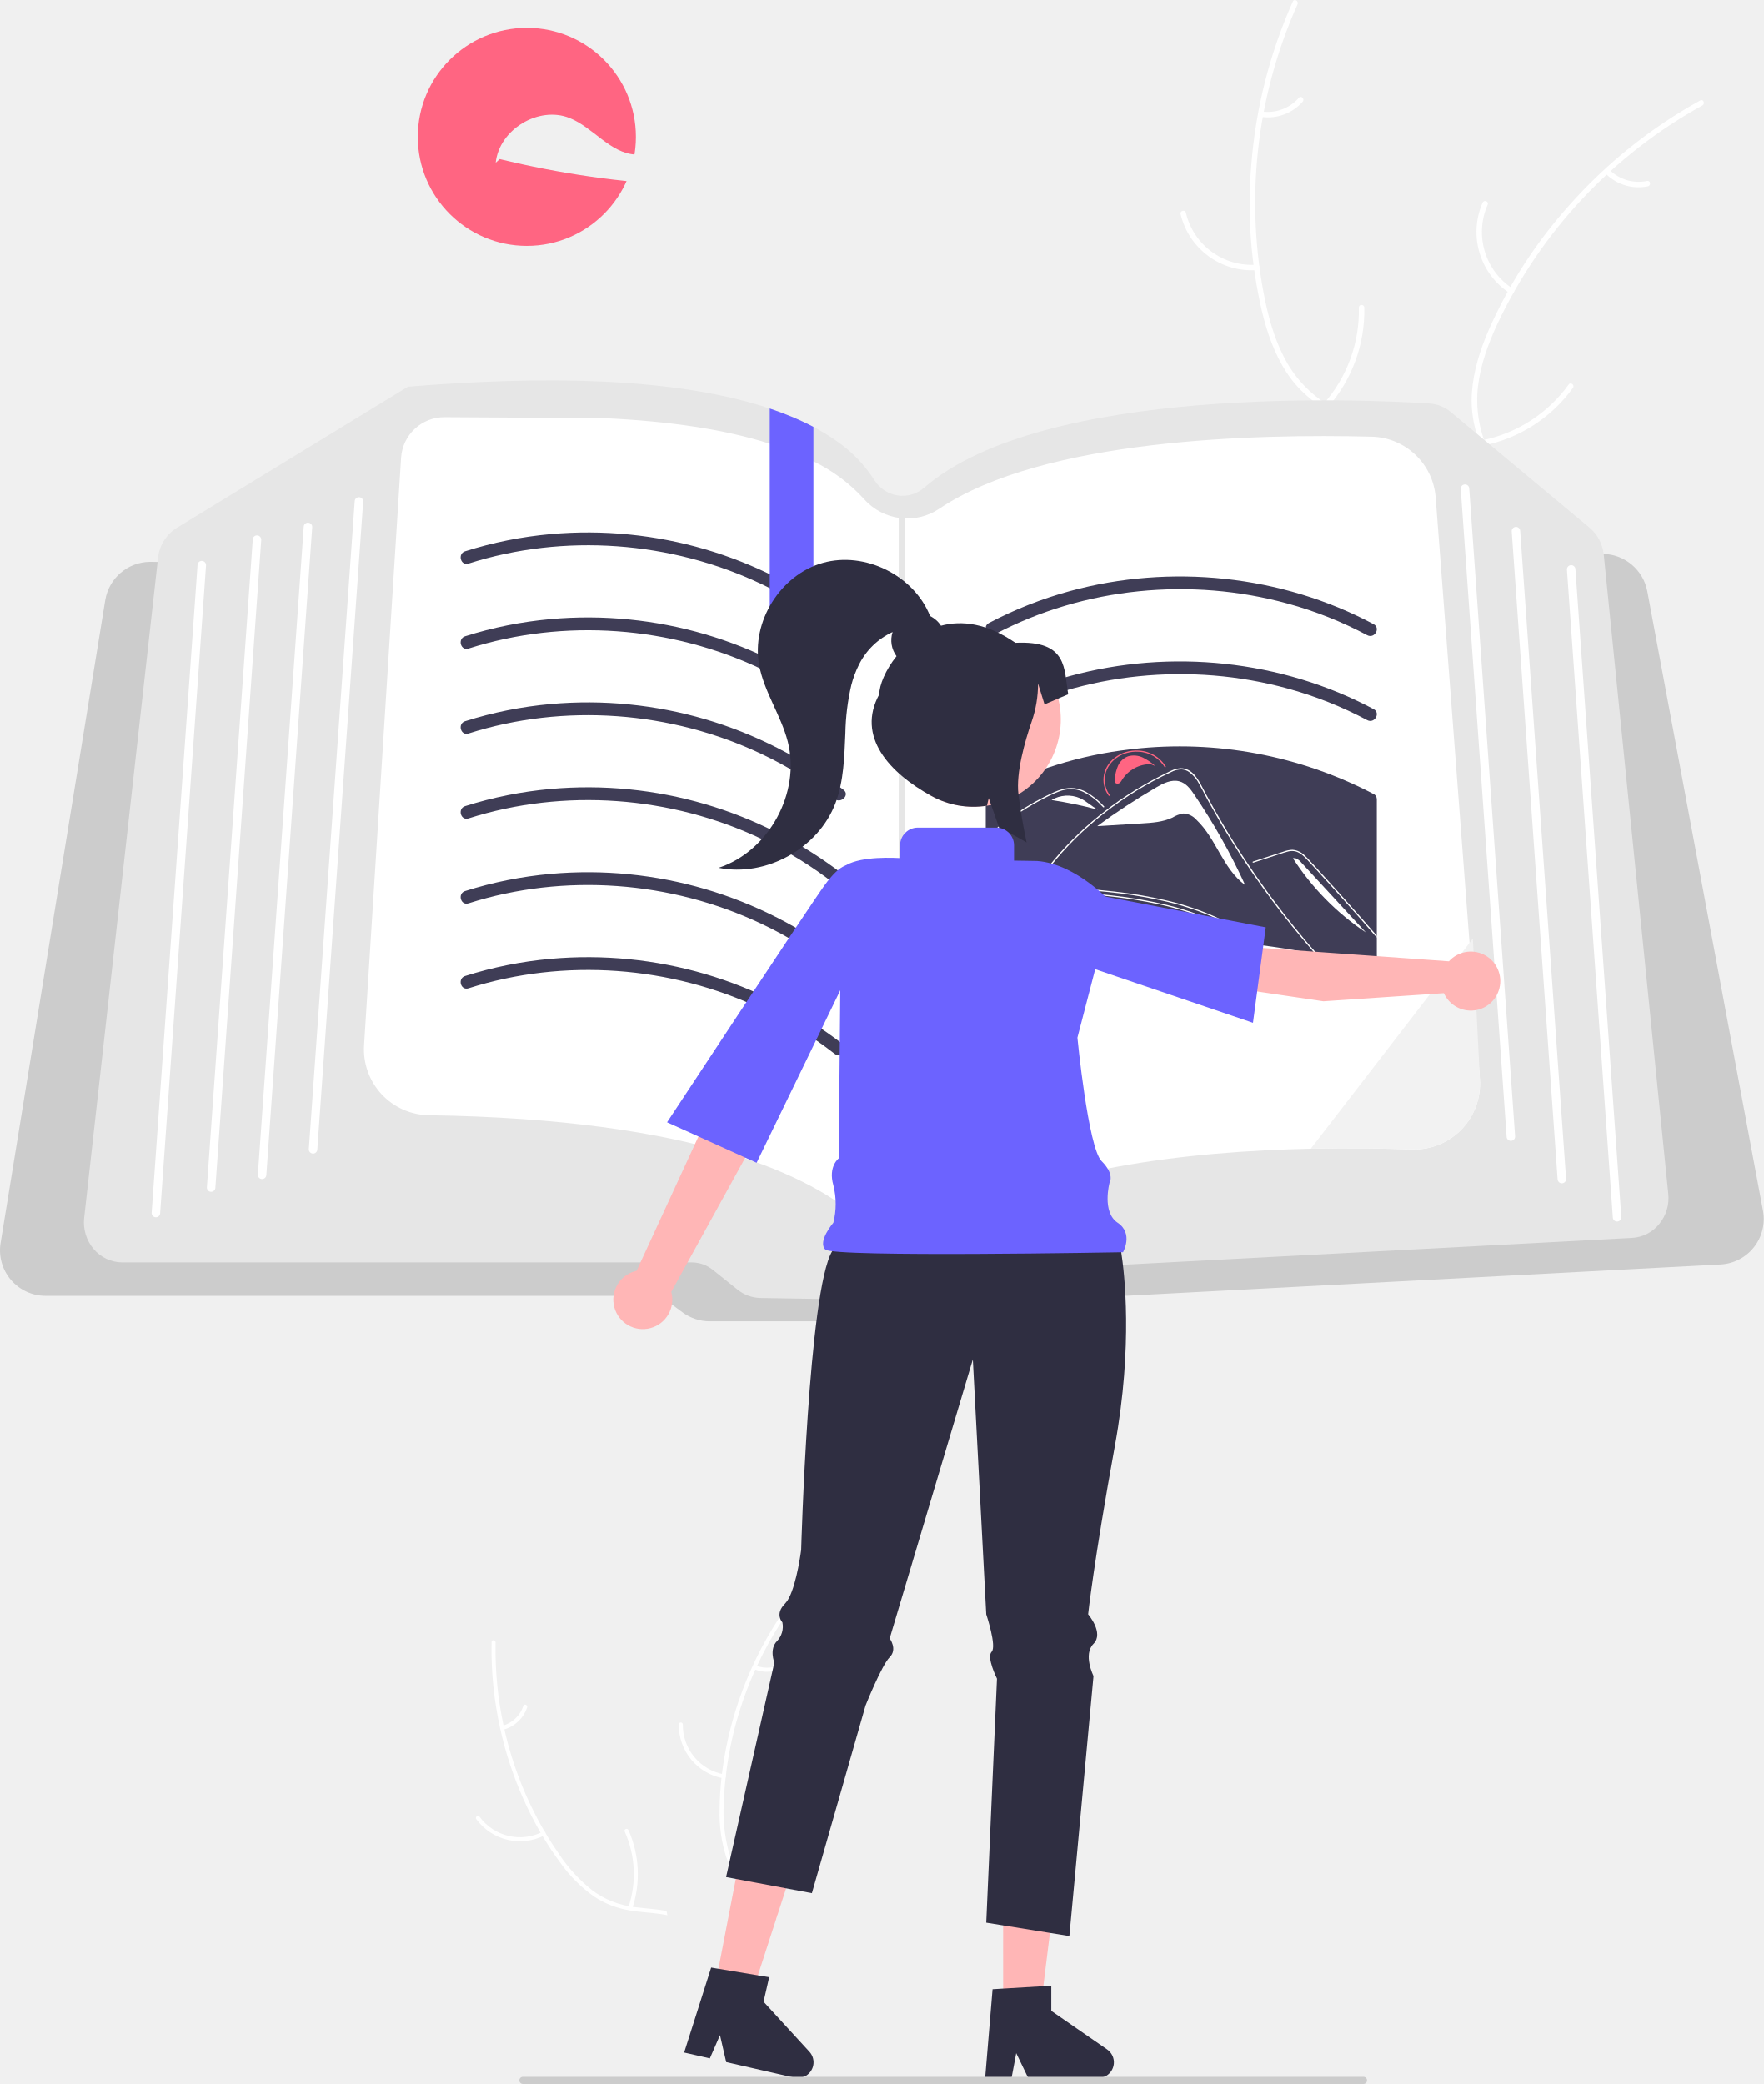
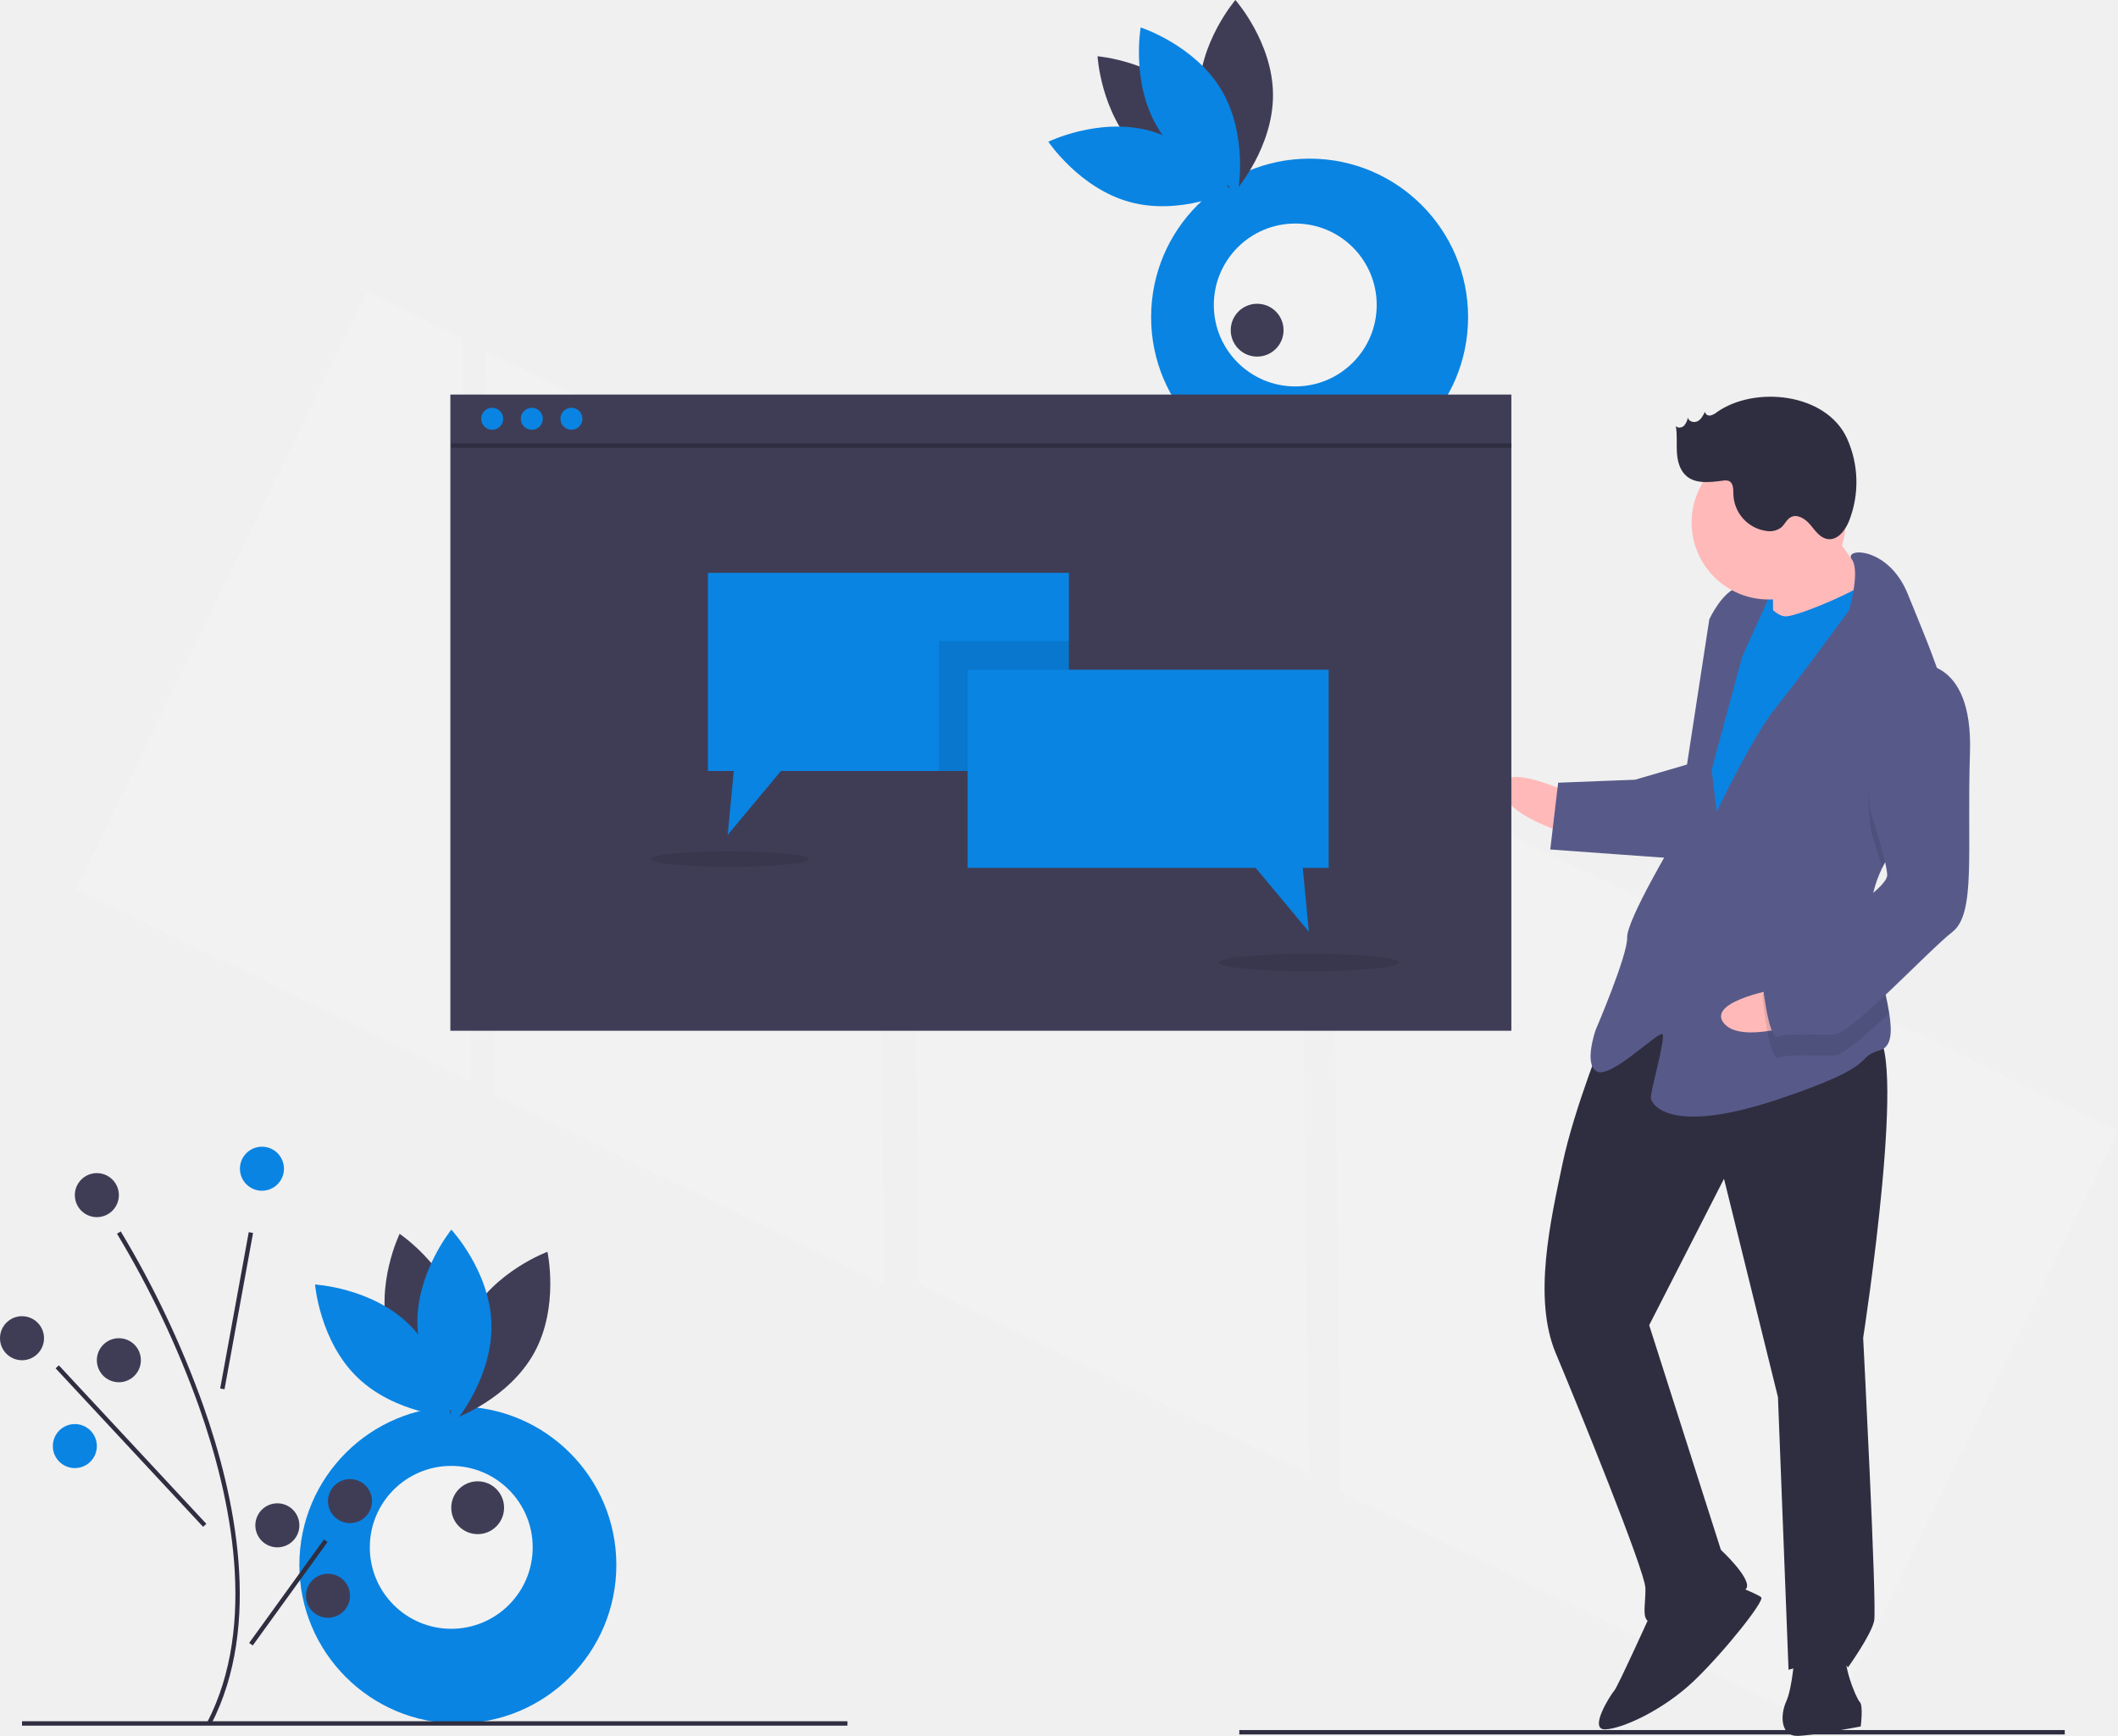
- <svg xmlns="http://www.w3.org/2000/svg" id="a449dcf6-ef41-4790-bf5d-aceb3ec508c9" data-name="Layer 1" width="588.141" height="694.97" viewBox="0 0 588.141 694.97">
-   <path d="M562.42,761.875l-1.87,8.18.45.49c-.1.25-.2.5-.32.75a57.644,57.644,0,0,1-3.4,6.52c-1.68,2.79-3.56,5.48-5.51,8.12-1.07,1.46-2.17,2.91-3.27,4.35a1.207,1.207,0,0,1-.1.14.879.879,0,0,1,.05-.15l-.36-.08-2.07-8.98-.63,1.42v.01l-1.02,2.35c.08.43.16.85.26,1.27-.01-.01-.01-.03-.02-.04-.01-.01-.01-.01-.01-.02-.13-.28-.27-.55-.4-.83l-1.56,3.58-3.16-.72c-1.66-.86-3.32-1.73-4.97-2.63-22.54-12.23-43.41-27.84-57.46-49.09a96.904,96.904,0,0,1-12.51-27.53c-5.33-19.42-4.41-40.32,5.29-57.67a.01.01,0,0,1,.01-.01q.36-.66.75-1.32c.19.5.37,1,.57,1.5v.01a136.268,136.268,0,0,0,9.41,19.65c.28.49.56.98.86,1.46a140.976,140.976,0,0,0,34.32,38.94,1.059,1.059,0,0,0,.12.1,1.437,1.437,0,0,0,.15.11q4.59,3.6,9.49,6.77v.01c2.55,1.66,5.17,3.23,7.83,4.72,5.67,3.16,11.84,6.2,17.14,9.99,5.15,3.67,9.49,8.04,11.8,13.89.18.47.35.94.5,1.41l-4.12,12.71Z" transform="translate(-305.9296 -102.515)" fill="#f0f0f0" />
-   <path d="M545.39,782.635v.01l-1.02,2.35c-1.54-8.56.29-17.61-.98-26.28-.14-.97-.32-1.94-.55-2.9-1.3-5.48-4.27-10.61-9.55-13.06a21.848,21.848,0,0,0-4.82-1.55c-3.28-.7-6.7-.85-10.01-1.24-.83-.1-1.65-.21-2.45-.36a30.089,30.089,0,0,1-11.98-4.63,47.72,47.72,0,0,1-11.4-11.46,102.333,102.333,0,0,1-5.75-8.66c-.24-.38-.46-.77-.69-1.16a121.345,121.345,0,0,1-10.13-22.6,118.532,118.532,0,0,1-3.36-12.24,121.368,121.368,0,0,1-2.87-27.54.01.01,0,0,1,.01-.01c-.01-.42,0-.84.01-1.26.02-.86,1.35-.67,1.33.19-.01.42-.02.83-.02,1.25v.01a120.888,120.888,0,0,0,2.67,26.4c.1.44.2.88.29,1.32a119.712,119.712,0,0,0,13.47,34.19c.07.12.14.24.22.36,1.45,2.47,3.01,4.87,4.65,7.22a51.898,51.898,0,0,0,10.98,11.92,28.666,28.666,0,0,0,12.16,5.27c.44.08.88.16,1.33.23.35.06.71.11,1.07.15,3.37.42,6.83.58,10.18,1.22a26.991,26.991,0,0,1,4.47,1.25,18.152,18.152,0,0,1,10.32,10.68,31.583,31.583,0,0,1,1.82,7.25c.11.81.19,1.62.26,2.44v.01c.1,1.32.15,2.65.17,3.98.02,1.66-.01,3.32-.05,4.97A85.303,85.303,0,0,0,545.39,782.635Z" transform="translate(-305.9296 -102.515)" fill="#fff" />
-   <path d="M487.449,714.575A18.018,18.018,0,0,1,464.755,709.159c-.509-.699.554-1.523,1.064-.822a16.684,16.684,0,0,0,21.121,4.995c.769-.395,1.275.85.51,1.244Z" transform="translate(-305.9296 -102.515)" fill="#fff" />
-   <path d="M515.47,738.575a34.728,34.728,0,0,0-1.23-25.279c-.355-.79.889-1.299,1.244-.51a36.123,36.123,0,0,1,1.226,26.308c-.279.821-1.517.297-1.24-.519Z" transform="translate(-305.9296 -102.515)" fill="#fff" />
-   <path d="M473.442,678.019a10.199,10.199,0,0,0,7.022-6.659c.268-.824,1.506-.3,1.24.519a11.429,11.429,0,0,1-7.752,7.384.695.695,0,0,1-.877-.367.675.675,0,0,1,.367-.877Z" transform="translate(-305.9296 -102.515)" fill="#fff" />
-   <path d="M548.34,790.505c.02-.03.04-.05.06-.08-.04.12-.08.24-.11.37Z" transform="translate(-305.9296 -102.515)" fill="#f0f0f0" />
-   <path d="M578.07,728.945l-1.4,4.9-8.6-1.61-2.85,8.79-.49,1.51-1.95,6.01-4.12,12.71,3.76.62-1.87,8.18.45.49.14.15.93,1.02,5.66,6.18-15.48,13.25-2.48-.57-1.27-.29a1.207,1.207,0,0,1-.1.14.879.879,0,0,1,.05-.15l-.36-.08-2.07-8.98-.63,1.42v.01l-1.02,2.35c.08.43.16.85.26,1.27-.01-.01-.01-.03-.02-.04-.01-.01-.01-.01-.01-.02-.13-.28-.27-.55-.4-.83-1.98-4.13-3.87-8.32-5.62-12.56a184.486,184.486,0,0,1-10.11-31.61c-.1-.47-.21-.94-.29-1.42v-.01a131.234,131.234,0,0,1-2.67-21.24v-.01a114.851,114.851,0,0,1,.12-11.73,96.392,96.392,0,0,1,6.57-29.43c.02-.05.04-.09.06-.14,7.13-17.94,19.68-33.5,36.74-41.79.71-.36,1.44-.7,2.17-1.02h.02l.01-.01c.46-.2.91-.39,1.37-.59-.15.52-.31,1.04-.45,1.57a133.75,133.75,0,0,0-4.32,21.35v.01c-.08.55-.15,1.12-.21,1.68v.01a141.584,141.584,0,0,0,4.02,51.96c.01.05.03.09.04.14A135.988,135.988,0,0,0,578.07,728.945Z" transform="translate(-305.9296 -102.515)" fill="#f0f0f0" />
-   <path d="M562.07,771.715c-.79,1.06-1.6,2.09-2.42,3.12-.79.99-1.58,1.98-2.37,2.98a57.418,57.418,0,0,0-5.51,8.12,28.472,28.472,0,0,0-2,4.64l-1.27-.29a1.207,1.207,0,0,1-.1.14.879.879,0,0,1,.05-.15c2.33-7.28,7.63-12.92,12.23-18.98.16-.2.31-.4.46-.6Z" transform="translate(-305.9296 -102.515)" fill="#fff" />
-   <path d="M572.9,634.375c-.26.33-.53.67-.78,1.01q-2.925,3.795-5.53,7.83a117.992,117.992,0,0,0-8.22,14.85c-.19.4-.38.81-.56,1.22a119.263,119.263,0,0,0-9.84,35.44c-.02.12-.03.23-.04.35q-.495,4.29-.64,8.61a51.782,51.782,0,0,0,1.59,16.12c.2.69.42,1.37.66,2.03a27.345,27.345,0,0,0,2.25,4.65,27.923,27.923,0,0,0,2.14,3.09c.47.6.96,1.19,1.48,1.76.3.33.61.66.92.99.26.25.51.51.77.76,2.7,2.62,5.68,5.05,8.12,7.94l-.49,1.51c-2.35-2.98-5.38-5.45-8.11-8.05a37.897,37.897,0,0,1-4.66-5.28c-.18-.26-.37-.52-.54-.79a26.749,26.749,0,0,1-2.39-4.29c-.34-.75-.65-1.52-.93-2.32a47.893,47.893,0,0,1-2.2-16,103.415,103.415,0,0,1,.62-10.39c.04-.45.09-.89.15-1.34a121.638,121.638,0,0,1,5.52-24.14,122.66,122.66,0,0,1,13.76-28.18q2.475-3.765,5.25-7.35c.24-.33.49-.65.75-.98C572.48,632.745,573.43,633.695,572.9,634.375Z" transform="translate(-305.9296 -102.515)" fill="#fff" />
-   <path d="M547.146,695.541A18.018,18.018,0,0,1,532.287,677.554a.673.673,0,0,1,1.344-.016,16.684,16.684,0,0,0,13.857,16.704c.852.147.506,1.447-.341,1.3Z" transform="translate(-305.9296 -102.515)" fill="#fff" />
-   <path d="M555.07,731.574a34.728,34.728,0,0,0,14.238-20.924c.192-.844,1.492-.502,1.3.341a36.123,36.123,0,0,1-14.86,21.743c-.716.487-1.39-.676-.678-1.161Z" transform="translate(-305.9296 -102.515)" fill="#fff" />
-   <path d="M557.972,657.92a10.199,10.199,0,0,0,9.616-1.089c.71-.496,1.383.668.678,1.161a11.429,11.429,0,0,1-10.636,1.228.695.695,0,0,1-.479-.821.675.675,0,0,1,.821-.479Z" transform="translate(-305.9296 -102.515)" fill="#fff" />
-   <path d="M700.53,214.443c-7.571-40.52,4.349-86.619,37.479-111.145a189.922,189.922,0,0,0,39.593,124.238c10.634,13.63,23.881,27.683,23.47,44.966-.256,10.754-6.072,20.772-13.736,28.32-7.665,7.548-17.106,12.989-26.435,18.346l-1.452,2.259C732.103,290.582,708.101,254.963,700.53,214.443Z" transform="translate(-305.9296 -102.515)" fill="#f0f0f0" />
-   <path d="M738.612,103.917a162.333,162.333,0,0,0-10.717,99.3c1.533,7.147,3.71,14.264,7.402,20.614a40.094,40.094,0,0,0,15.147,14.692c5.782,3.341,12.082,6.088,16.951,10.776,5.132,4.941,7.417,11.685,7.227,18.732-.233,8.621-3.55,16.645-7.067,24.378-3.904,8.586-8.096,17.443-7.842,27.097.031,1.17-1.786,1.149-1.817-.019-.441-16.796,11.702-30.284,14.408-46.4,1.263-7.52.266-15.466-5.021-21.295-4.623-5.097-11.118-7.936-17.001-11.268-6.177-3.499-11.436-7.821-15.345-13.813-3.999-6.13-6.459-13.177-8.168-20.253a157.491,157.491,0,0,1-3.57-49.094A165.211,165.211,0,0,1,737.053,102.983c.476-1.065,2.032-.124,1.559.933Z" transform="translate(-305.9296 -102.515)" fill="#fff" />
-   <path d="M725.024,192.593a24.355,24.355,0,0,1-25.409-18.681c-.266-1.138,1.491-1.604,1.757-.465a22.552,22.552,0,0,0,23.671,17.329c1.166-.088,1.14,1.73-.019,1.817Z" transform="translate(-305.9296 -102.515)" fill="#fff" />
-   <path d="M747.29,237.215a46.942,46.942,0,0,0,11.766-32.123c-.027-1.17,1.79-1.149,1.817.019a48.827,48.827,0,0,1-12.312,33.402c-.778.875-2.045-.428-1.271-1.298Z" transform="translate(-305.9296 -102.515)" fill="#fff" />
-   <path d="M726.812,139.707a13.786,13.786,0,0,0,12.247-4.598c.767-.885,2.033.419,1.271,1.298a15.448,15.448,0,0,1-13.537,5.117.939.939,0,0,1-.899-.918.913.913,0,0,1,.918-.899Z" transform="translate(-305.9296 -102.515)" fill="#fff" />
-   <path d="M873.491,136.813c-.463.566-.926,1.132-1.386,1.713a181.556,181.556,0,0,0-16.617,24.316c-.387.654-.77,1.323-1.137,1.988A191.4,191.4,0,0,0,832.019,231.665a185.874,185.874,0,0,0-1.704,28.19c.205,13.018,1.462,27.117-2.528,39.09a31.886,31.886,0,0,1-1.436,3.676L762.317,323.023c-.169-.027-.334-.039-.503-.065l-2.519.931c-.042-.486-.074-.99-.116-1.476-.025-.282-.036-.568-.062-.849-.012-.189-.024-.379-.046-.549-.004-.063-.008-.126-.008-.175-.022-.17-.024-.33-.042-.486-.19-2.82-.367-5.644-.513-8.478-.005-.015-.005-.015.005-.034-1.099-21.584-.406-43.45,3.584-64.515.12-.634.235-1.282.385-1.925a177.365,177.365,0,0,1,7.844-27.861,156.799,156.799,0,0,1,6.323-14.551,130.389,130.389,0,0,1,23.669-33.193c19.103-19.443,44.212-32.561,71.117-32.974C872.124,136.815,872.798,136.809,873.491,136.813Z" transform="translate(-305.9296 -102.515)" fill="#f0f0f0" />
-   <path d="M873.606,137.672a162.333,162.333,0,0,0-68.342,72.833c-3.079,6.63-5.626,13.623-6.501,20.916a40.094,40.094,0,0,0,3.248,20.85c2.605,6.148,5.981,12.136,7.046,18.81,1.123,7.035-1.113,13.796-5.507,19.307-5.377,6.743-12.856,11.152-20.319,15.21-8.287,4.505-16.966,9.053-22.576,16.914-.68.952-2.118-.158-1.439-1.109,9.76-13.676,27.577-17.135,39.44-28.374,5.536-5.244,9.524-12.188,8.813-20.026-.622-6.853-4.099-13.031-6.79-19.233-2.826-6.513-4.423-13.13-3.936-20.268.498-7.302,2.776-14.409,5.673-21.089a157.491,157.491,0,0,1,26.707-41.348,165.211,165.211,0,0,1,43.801-35.078c1.021-.563,1.697,1.124.683,1.684Z" transform="translate(-305.9296 -102.515)" fill="#fff" />
-   <path d="M809.368,200.294a24.355,24.355,0,0,1-9.041-30.214c.473-1.069,2.156-.383,1.682.687a22.552,22.552,0,0,0,8.467,28.088c.984.632-.131,2.067-1.109,1.439Z" transform="translate(-305.9296 -102.515)" fill="#fff" />
-   <path d="M800.28,249.328a46.942,46.942,0,0,0,28.735-18.565c.683-.95,2.121.16,1.439,1.109a48.827,48.827,0,0,1-29.941,19.257c-1.149.23-1.376-1.573-.233-1.802Z" transform="translate(-305.9296 -102.515)" fill="#fff" />
-   <path d="M842.636,159.144a13.786,13.786,0,0,0,12.547,3.702c1.145-.245,1.371,1.559.233,1.802a15.449,15.449,0,0,1-13.889-4.065.939.939,0,0,1-.165-1.274.913.913,0,0,1,1.274-.165Z" transform="translate(-305.9296 -102.515)" fill="#fff" />
-   <path d="M462.006,166.037c-3.538-2.498-7.409-5.102-11.739-4.998-10.479.252-16.129,15.614-26.598,15.074-6.676-.345-11.108-7.126-17.324-9.586-8.093-3.201-18.391,3.06-19.274,11.718l1.039-.951a250.932,250.932,0,0,0,96.135,4.441Q473.125,173.886,462.006,166.037Z" transform="translate(-305.9296 -102.515)" fill="#f0f0f0" />
-   <circle cx="175.683" cy="45.637" r="36.363" fill="#ff6582" />
-   <path d="M566.729,141.206c-4.509-3.183-9.443-6.502-14.961-6.369-13.355.321-20.555,19.899-33.896,19.21-8.508-.439-14.156-9.082-22.078-12.216-10.314-4.08-23.438,3.899-24.563,14.933L472.555,155.552a319.791,319.791,0,0,0,122.515,5.66Q580.9,151.209,566.729,141.206Z" transform="translate(-305.9296 -102.515)" fill="#f0f0f0" />
-   <path d="M893.812,506.234l-38.589-206.619a15.305,15.305,0,0,0-14.534-12.385q-.468-.01-.936,0l-26.288.943-2.829.104-13.12.472-2.829.097-8.439.305L616.083,295.26c-.257.014-.52.014-.777.007l-38.131-.797-14.111-.291-.451-.007-10.415-.222-90.755-1.886-24.062-.506-11.864-.243-2.843-.062-13.529-.277-2.836-.062-13.841-.284-2.836-.062-15.207-.319-2.385-.049-13.563-.284-2.143-.042h-.312a15.263,15.263,0,0,0-14.992,12.745l-34.9,214.406a15.182,15.182,0,0,0,14.985,17.627H521.541a13.889,13.889,0,0,1,8.196,2.704l3.8,2.815a15.32,15.32,0,0,0,9.035,2.982H660.69a15.091,15.091,0,0,0,10.741-4.452,13.778,13.778,0,0,1,9.014-4.015l199.234-10.498a15.183,15.183,0,0,0,14.132-17.953Z" transform="translate(-305.9296 -102.515)" fill="#ccc" />
-   <path d="M862.234,500.617l-21.51-213.11c-.007-.09-.021-.187-.035-.277a13.533,13.533,0,0,0-4.701-8.744l-46.272-38.547a12.276,12.276,0,0,0-7.135-2.85c-21.17-1.359-128.796-6.393-168.522,28.091a10.936,10.936,0,0,1-8.89,2.552,11.136,11.136,0,0,1-7.711-5.173,45.57,45.57,0,0,0-13.002-13.258,69.163,69.163,0,0,0-7.281-4.417c-2.226-1.172-4.646-2.309-7.281-3.405-2.268-.943-4.688-1.851-7.281-2.718-13.445-4.493-31.419-7.85-55.439-8.973-9.964-.472-20.796-.534-32.189-.194-10.401.305-21.454.936-32.847,1.879l-.166.007-77.088,47.063a13.431,13.431,0,0,0-6.248,9.958l-.16,1.415-24.478,218.712a13.718,13.718,0,0,0,3.155,10.408,12.585,12.585,0,0,0,9.562,4.466H536.658a11.178,11.178,0,0,1,6.941,2.462l8.293,6.643a12.539,12.539,0,0,0,7.607,2.76l83.516,1.366h.201a12.454,12.454,0,0,0,6.026-1.567l16.108-8.945a11.121,11.121,0,0,1,4.785-1.387l180.012-9.507a12.512,12.512,0,0,0,9.077-4.646A13.568,13.568,0,0,0,862.234,500.617Z" transform="translate(-305.9296 -102.515)" fill="#e6e6e6" />
-   <path d="M799.4,462.185l-2.52-33.17-10.63-139.86-1.58-20.69a21.924,21.924,0,0,0-21.36-20.31c-38.95-1-109.48.76-144.09,23.95a19.188,19.188,0,0,1-25.11-3.1,55.807,55.807,0,0,0-16.94-12.65,95.548,95.548,0,0,0-14.56-5.86q-21.975-7.02-55.46-8.53l-52.98-.31h-.09a14.442,14.442,0,0,0-14.4,13.53l-2.3,36.37-10.05,159.5a21.975,21.975,0,0,0,21.63,23.36c88.93,1.32,127.78,20.09,144.72,35.59a21.967,21.967,0,0,0,26.9,2.18c30.75-20.14,81.87-25.74,122.56-26.61,12.46-.26,23.94-.09,33.56.25a21.974,21.974,0,0,0,22.7-23.64Z" transform="translate(-305.9296 -102.515)" fill="#fff" />
-   <path d="M357.914,508.448c-.033,0-.068-.001-.101-.004a1.416,1.416,0,0,1-1.313-1.512l15.301-216.053a1.399,1.399,0,0,1,1.512-1.313,1.416,1.416,0,0,1,1.313,1.512L359.325,507.131A1.415,1.415,0,0,1,357.914,508.448Z" transform="translate(-305.9296 -102.515)" fill="#fff" />
-   <path d="M376.328,499.949c-.033,0-.068-.001-.101-.004a1.416,1.416,0,0,1-1.313-1.512l15.301-216.053a1.399,1.399,0,0,1,1.512-1.313,1.416,1.416,0,0,1,1.313,1.512L377.739,498.632A1.415,1.415,0,0,1,376.328,499.949Z" transform="translate(-305.9296 -102.515)" fill="#fff" />
-   <path d="M393.325,495.7c-.033,0-.068-.001-.101-.004a1.416,1.416,0,0,1-1.313-1.512l15.301-216.053a1.399,1.399,0,0,1,1.512-1.313,1.416,1.416,0,0,1,1.313,1.512L394.736,494.383A1.415,1.415,0,0,1,393.325,495.7Z" transform="translate(-305.9296 -102.515)" fill="#fff" />
-   <path d="M410.322,487.202c-.033,0-.068-.001-.101-.004a1.416,1.416,0,0,1-1.313-1.512l15.301-216.053a1.399,1.399,0,0,1,1.512-1.313,1.416,1.416,0,0,1,1.313,1.512L411.732,485.885A1.415,1.415,0,0,1,410.322,487.202Z" transform="translate(-305.9296 -102.515)" fill="#fff" />
-   <path d="M845.157,509.864c.033,0,.068-.001.101-.004a1.416,1.416,0,0,0,1.313-1.512L831.27,292.296a1.399,1.399,0,0,0-1.512-1.313,1.416,1.416,0,0,0-1.313,1.512L843.746,508.547A1.415,1.415,0,0,0,845.157,509.864Z" transform="translate(-305.9296 -102.515)" fill="#fff" />
-   <path d="M826.744,497.116c.033,0,.068-.001.101-.004a1.416,1.416,0,0,0,1.313-1.512L812.856,279.548a1.399,1.399,0,0,0-1.512-1.313,1.416,1.416,0,0,0-1.313,1.512L825.333,495.8A1.415,1.415,0,0,0,826.744,497.116Z" transform="translate(-305.9296 -102.515)" fill="#fff" />
-   <path d="M809.747,482.952c.033,0,.068-.001.101-.004a1.416,1.416,0,0,0,1.313-1.512L795.859,265.384a1.399,1.399,0,0,0-1.512-1.313,1.416,1.416,0,0,0-1.313,1.512L808.336,481.636A1.415,1.415,0,0,0,809.747,482.952Z" transform="translate(-305.9296 -102.515)" fill="#fff" />
-   <path d="M462.146,290.461c31.927-10.186,67.546-7.489,97.792,6.861a128.767,128.767,0,0,1,24.302,14.968c2.127,1.67,5.155-1.317,3.005-3.005a139.187,139.187,0,0,0-97.705-28.652,133.698,133.698,0,0,0-28.523,5.73c-2.595.828-1.486,4.932,1.13,4.097Z" transform="translate(-305.9296 -102.515)" fill="#3f3d56" />
-   <path d="M637.83,313.938c29.684-15.602,65.23-19.005,97.504-10.148a128.52,128.52,0,0,1,26.512,10.541c2.412,1.287,4.561-2.38,2.145-3.669-30.76-16.413-67.684-20.192-101.274-11.042a133.657,133.657,0,0,0-27.031,10.649c-2.422,1.273-.276,4.942,2.145,3.669Z" transform="translate(-305.9296 -102.515)" fill="#3f3d56" />
-   <path d="M637.83,342.266c29.684-15.602,65.23-19.005,97.504-10.148a128.52,128.52,0,0,1,26.512,10.541c2.412,1.287,4.561-2.38,2.145-3.669-30.76-16.413-67.684-20.192-101.274-11.042a133.657,133.657,0,0,0-27.031,10.649c-2.422,1.273-.276,4.942,2.145,3.669Z" transform="translate(-305.9296 -102.515)" fill="#3f3d56" />
-   <path d="M765.03,369.075a1.821,1.821,0,0,0-1.047-1.761,139.35,139.35,0,0,0-80.222-15.026c-.173.014-.333.042-.52.055h-.007a4.255,4.255,0,0,0-.506.076,134.223,134.223,0,0,0-47.042,14.499,2.144,2.144,0,0,0-1.047,1.845v52.846a2.144,2.144,0,0,0,2.69,2.039c.652-.187,1.304-.367,1.969-.541a210.62,210.62,0,0,1,45.35-7.094c.326-.014.652-.028.992-.042A237.569,237.569,0,0,1,723.05,417.316a7.8,7.8,0,0,1,.777.083c.638.069,1.29.146,1.928.229.257.028.499.055.735.097,2.482.312,4.944.666,7.413,1.047q5.346.853,10.693,1.9c.222.042.451.097.68.139,5.721,1.137,11.414,2.455,17.079,3.911a2.153,2.153,0,0,0,2.69-2.053V369.158A.176.176,0,0,0,765.03,369.075Z" transform="translate(-305.9296 -102.515)" fill="#3f3d56" />
-   <path d="M687.092,355.169a6.988,6.988,0,0,0-5.007-.44,5.934,5.934,0,0,0-3.335,3.136,15.083,15.083,0,0,0-1.098,4.314c-.088.584-.093,1.321.493,1.593a1.243,1.243,0,0,0,1.261-.25,3.727,3.727,0,0,0,.738-1.03,11.215,11.215,0,0,1,9.474-5.151l1.569.625A18.58,18.58,0,0,0,687.092,355.169Z" transform="translate(-305.9296 -102.515)" fill="#ff6582" />
-   <path d="M704.07,367.349c-1.217-1.792-2.66-3.706-4.919-4.291-2.616-.678-5.304.669-7.584,1.997a221.541,221.541,0,0,0-19.666,12.898l.007.07,14.675-.901c3.534-.217,7.19-.464,10.313-1.952a9.726,9.726,0,0,1,3.684-1.372,6.156,6.156,0,0,1,4.267,2.056c6.763,6.411,8.721,16.214,16.308,21.846A206.082,206.082,0,0,0,704.07,367.349Z" transform="translate(-305.9296 -102.515)" fill="#fff" />
-   <path d="M685.642,415.97c-.34.014-.666.028-.991.043-2.365-.85-4.787-1.601-7.238-2.252-1.587-.425-3.201-.807-4.816-1.133-1.827-.396-3.668-.708-5.51-.977a88.115,88.115,0,0,0-10.581-.892.192.192,0,1,1,0-.382c.453,0,.906.014,1.346.043a88.233,88.233,0,0,1,10.595,1.034c1.827.297,3.654.651,5.468,1.048,1.643.368,3.286.779,4.901,1.232Q682.278,414.71,685.642,415.97Z" transform="translate(-305.9296 -102.515)" fill="#fff" />
-   <path d="M726.492,417.727c-.241-.043-.482-.071-.737-.099-.977-.807-1.969-1.572-3.003-2.323-1.289-.935-2.62-1.813-3.98-2.635a70.671,70.671,0,0,0-9.405-4.787,93.786,93.786,0,0,0-15.892-5.014,158.136,158.136,0,0,0-18.795-2.946c-6.317-.652-12.663-1.048-19.008-1.445-.269-.014-.283-.411,0-.397.793.057,1.587.099,2.394.156,6.416.397,12.833.85,19.207,1.572a146.425,146.425,0,0,1,18.767,3.258,91.28,91.28,0,0,1,15.382,5.283,69.942,69.942,0,0,1,8.272,4.405c1.685,1.062,3.315,2.196,4.872,3.399C725.217,416.664,725.868,417.174,726.492,417.727Z" transform="translate(-305.9296 -102.515)" fill="#fff" />
-   <path d="M723.829,417.401a7.695,7.695,0,0,0-.779-.085c-.297-.241-.609-.467-.921-.694a64.779,64.779,0,0,0-6.813-4.263,72.166,72.166,0,0,0-6.587-3.159,92.525,92.525,0,0,0-15.892-5.014,158.107,158.107,0,0,0-18.796-2.946c-6.317-.652-12.663-1.048-19.008-1.445-.269-.028-.269-.411,0-.397.807.057,1.6.099,2.394.156,6.416.396,12.833.85,19.207,1.572a146.394,146.394,0,0,1,18.767,3.258,90.804,90.804,0,0,1,15.382,5.283c1.87.85,3.697,1.771,5.482,2.776A57.987,57.987,0,0,1,723.829,417.401Z" transform="translate(-305.9296 -102.515)" fill="#fff" />
-   <path d="M745.273,420.814c-.227-.043-.453-.099-.68-.142-.255-.269-.496-.552-.737-.836q-1.827-2.103-3.612-4.249c-4.688-5.581-9.136-11.331-13.328-17.195q-5.397-7.521-10.241-15.34c-1.544-2.465-3.031-4.957-4.49-7.479q-1.7-2.932-3.315-5.878c-.312-.567-.609-1.133-.906-1.7-.694-1.332-1.388-2.677-2.125-3.994a11.288,11.288,0,0,0-3.428-4.079,5.016,5.016,0,0,0-2.436-.836,7.366,7.366,0,0,0-3.513.906A114.45,114.45,0,0,0,674.184,373.662a107.685,107.685,0,0,0-18.102,17.889c-.17.198-.538.014-.382-.198.637-.793,1.289-1.586,1.94-2.365A108.58,108.58,0,0,1,674.764,372.713c.014-.014.043-.028.057-.042.552-.439,1.105-.864,1.671-1.275a115.922,115.922,0,0,1,10.935-7.139q2.889-1.679,5.906-3.187c.496-.255,1.006-.51,1.515-.751.51-.255,1.02-.496,1.53-.737a8.338,8.338,0,0,1,3.244-.892c3.938-.057,5.963,3.909,7.365,6.586.439.836.893,1.671,1.332,2.507,1.7,3.159,3.47,6.303,5.312,9.405,1.119,1.926,2.28,3.839,3.456,5.737,1.685,2.705,3.413,5.382,5.212,8.045a.014.014,0,0,0,.014.014c2.082,3.144,4.249,6.232,6.487,9.306q5.758,7.882,12.068,15.411Q743.036,418.293,745.273,420.814Z" transform="translate(-305.9296 -102.515)" fill="#fff" />
-   <path d="M765.046,414.568v.651c-1.402-1.643-2.833-3.272-4.249-4.901q-.892-1.02-1.785-2.04-3.782-4.292-7.606-8.555c-2.564-2.833-5.128-5.666-7.72-8.484-.623-.68-1.246-1.36-1.884-2.04a14.663,14.663,0,0,0-1.657-1.587,6.15,6.15,0,0,0-2.025-1.119,5.077,5.077,0,0,0-2.606-.028c-.978.227-1.912.581-2.861.878-.978.326-1.941.637-2.918.949-1.955.637-3.895,1.275-5.85,1.912a.194.194,0,0,1-.255-.113.197.197,0,0,1,.142-.269c.482-.156.977-.312,1.473-.468,1.969-.651,3.923-1.289,5.892-1.926.977-.326,1.954-.637,2.932-.949a8.763,8.763,0,0,1,2.833-.567,6.409,6.409,0,0,1,4.164,1.955c.609.567,1.162,1.161,1.714,1.771q.977,1.062,1.955,2.125,3.93,4.292,7.804,8.612,3.888,4.334,7.706,8.683.276.319.552.637C762.228,411.31,763.63,412.939,765.046,414.568Z" transform="translate(-305.9296 -102.515)" fill="#fff" />
-   <path d="M694.74,358.259l-.392.171a10.691,10.691,0,0,0-8.636-5.229c-5.799-.412-10.893,3.453-11.356,8.614a8.53,8.53,0,0,0,1.724,5.938l-.364.215a8.884,8.884,0,0,1-1.796-6.184c.482-5.375,5.787-9.399,11.826-8.97A11.133,11.133,0,0,1,694.74,358.259Z" transform="translate(-305.9296 -102.515)" fill="#ff6582" />
-   <path d="M666.086,368.702a10.459,10.459,0,0,0-9.525.606,150.152,150.152,0,0,1,15.456,3.211C669.909,371.419,668.26,369.696,666.086,368.702Z" transform="translate(-305.9296 -102.515)" fill="#fff" />
-   <path d="M656.532,369.303l-.573.415c.194-.145.395-.281.602-.41Z" transform="translate(-305.9296 -102.515)" fill="#fff" />
-   <path d="M739.926,390.223a4.788,4.788,0,0,0-2.063-1.533l-.805.028A85.054,85.054,0,0,0,761.387,413.476Q750.656,401.85,739.926,390.223Z" transform="translate(-305.9296 -102.515)" fill="#fff" />
-   <path d="M673.791,371.708c-.228-.227-.455-.453-.685-.68a19.891,19.891,0,0,0-6.249-4.572,10.001,10.001,0,0,0-3.798-.784,11.985,11.985,0,0,0-3.943.766c-.594.211-1.174.451-1.746.706-.653.293-1.295.605-1.934.92q-1.799.886-3.551,1.85-3.486,1.918-6.754,4.128-1.694,1.146-3.318,2.368-1.51,1.135-2.96,2.33c-.207.17-.515-.105-.309-.275.255-.211.512-.421.77-.628q1.091-.878,2.218-1.723,2.054-1.543,4.214-2.966,3.359-2.215,6.95-4.129,1.794-.956,3.638-1.832c.371-.176.747-.348,1.126-.512a19.281,19.281,0,0,1,2.678-.97,10.644,10.644,0,0,1,4.044-.354,11.419,11.419,0,0,1,3.731,1.149,24.482,24.482,0,0,1,6.186,4.932C674.286,371.619,673.979,371.895,673.791,371.708Z" transform="translate(-305.9296 -102.515)" fill="#fff" />
-   <path d="M462.146,318.79c31.927-10.186,67.546-7.489,97.792,6.861a128.767,128.767,0,0,1,24.302,14.968c2.127,1.67,5.155-1.317,3.005-3.005a139.187,139.187,0,0,0-97.705-28.652,133.698,133.698,0,0,0-28.523,5.73c-2.595.828-1.486,4.932,1.13,4.097Z" transform="translate(-305.9296 -102.515)" fill="#3f3d56" />
-   <path d="M462.146,347.118c31.927-10.186,67.546-7.489,97.792,6.861a128.767,128.767,0,0,1,24.302,14.968c2.127,1.67,5.155-1.317,3.005-3.005a139.187,139.187,0,0,0-97.705-28.652,133.698,133.698,0,0,0-28.523,5.73c-2.595.828-1.486,4.932,1.13,4.097Z" transform="translate(-305.9296 -102.515)" fill="#3f3d56" />
-   <path d="M462.146,375.446c31.927-10.186,67.546-7.489,97.792,6.861a128.767,128.767,0,0,1,24.302,14.968c2.127,1.67,5.155-1.317,3.005-3.005a139.187,139.187,0,0,0-97.705-28.652,133.698,133.698,0,0,0-28.523,5.73c-2.595.828-1.486,4.932,1.13,4.097Z" transform="translate(-305.9296 -102.515)" fill="#3f3d56" />
-   <path d="M462.146,403.774c31.927-10.186,67.546-7.489,97.792,6.861a128.767,128.767,0,0,1,24.302,14.968c2.127,1.67,5.155-1.317,3.005-3.005a139.187,139.187,0,0,0-97.705-28.652,133.698,133.698,0,0,0-28.523,5.73c-2.595.828-1.486,4.932,1.13,4.097Z" transform="translate(-305.9296 -102.515)" fill="#3f3d56" />
-   <path d="M462.146,432.102c31.927-10.186,67.546-7.489,97.792,6.861A128.767,128.767,0,0,1,584.24,453.931c2.127,1.67,5.155-1.317,3.005-3.005a139.187,139.187,0,0,0-97.705-28.652,133.698,133.698,0,0,0-28.523,5.73c-2.595.828-1.486,4.932,1.13,4.097Z" transform="translate(-305.9296 -102.515)" fill="#3f3d56" />
-   <path d="M577.175,244.883v79.397c0,1.352-2.358,2.482-5.54,2.788-.555.055-1.137.083-1.74.083a14.507,14.507,0,0,1-5.145-.839,6.628,6.628,0,0,1-.888-.423c-.791-.465-1.248-1.012-1.248-1.609v-85.52c2.593.867,5.013,1.775,7.281,2.718C572.529,242.574,574.949,243.711,577.175,244.883Z" transform="translate(-305.9296 -102.515)" fill="#6c63ff" />
-   <rect x="299.684" y="169.592" width="2.08" height="256.83" fill="#e6e6e6" />
-   <path d="M793.35,479.075a22.02,22.02,0,0,1-16.65,6.75c-9.62-.34-21.1-.51-33.56-.25l-.07-.06,54-70,2.33,46.67A22.022,22.022,0,0,1,793.35,479.075Z" transform="translate(-305.9296 -102.515)" fill="#f2f2f2" />
-   <polygon points="352.991 621.21 350.111 644.59 347.911 662.36 347.031 669.53 334.511 669.53 334.511 663.16 334.501 642.08 334.501 621.21 352.991 621.21" fill="#ffb6b6" />
-   <polygon points="265.691 618.76 262.141 629.72 259.291 638.51 258.801 640.02 256.851 646.03 252.731 658.74 250.681 665.07 239.291 662.87 238.381 662.7 239.121 658.88 239.571 656.55 244.551 630.73 245.361 626.57 245.491 625.9 245.861 623.97 247.541 615.26 259.681 617.6 261.081 617.87 265.691 618.76" fill="#ffb6b6" />
-   <path d="M677.73,584.495c-7.16,39.35-8.95,56.34-8.95,56.34s5.37,6.26,1.79,9.84,0,10.73,0,10.73l-8.05,86.75-6.48-1.05-15.61-2.51-5.63-.91,3.58-81.38s-3.58-7.16-1.79-8.95c1.79-1.79-1.79-12.52-1.79-12.52l-4.47-84.96-27.73,93.01s2.69,3.58,0,6.26c-2.68,2.68-8.04,16.1-8.04,16.1l-16.49,57.7-1.4,4.9-8.6-1.61-9.36-1.76-1.72-.32-3.06-.58-1.97-.37-.67-.12-3.24-.61.98-4.35.51-2.29,13.95-61.96.32-1.43.34-1.51s-1.79-4.47.89-7.16a6.988,6.988,0,0,0,1.79-6.26,2.441,2.441,0,0,1-.24-.3,3.712,3.712,0,0,1-.64-1.46c-.24-1.12-.03-2.69,1.78-4.5a7.636,7.636,0,0,0,1.27-1.82c2.72-5.15,4.09-16.06,4.09-16.06s2.42-86.41,10.34-99.61a4.269,4.269,0,0,1,1.29-1.45c8.94-5.36,94.79,0,94.79,0s.12.62.31,1.8C680.85,526.745,683.8,551.115,677.73,584.495Z" transform="translate(-305.9296 -102.515)" fill="#2f2e41" />
-   <path id="fa90ba82-4976-41ea-9b03-d8a96d925ef6" data-name="Path 2938" d="M674.917,425.746l2.507-15.101,46.163,7.769,65.496,4.686a9.837,9.837,0,1,1-1.677,10.624l-40.17,2.703Z" transform="translate(-305.9296 -102.515)" fill="#ffb6b6" />
-   <path id="fb44d525-e05f-4433-9150-930b9a652ce4" data-name="Path 2946" d="M640.41,415.294l3.259-13.481s17.7-3.258,31.694-.141l52.645,10.103-4.261,31.823Z" transform="translate(-305.9296 -102.515)" fill="#6c63ff" />
-   <path id="ed2da19a-1c50-4597-bafc-ed19ebf50383" data-name="Path 2948" d="M518.217,526.299l29.453-63.984L569.164,417.046l18.641,10.971L529.775,533.34a9.837,9.837,0,1,1-12.071-6.917q.255-.069.513-.125Z" transform="translate(-305.9296 -102.515)" fill="#ffb6b6" />
-   <path id="a46ff28a-e8a9-4d92-ab46-12a75733fdc3" data-name="Path 2949" d="M603.159,397.65l-14.296-6.559s-2.535-.88-8.001,6.689-52.491,78.991-52.491,78.991L558.232,490.269Z" transform="translate(-305.9296 -102.515)" fill="#6c63ff" />
-   <path d="M675.1,785.965l-18.61-12.86V764.715l-2.65.16-13.4.8-3.53.21-2.44,29.22-.03.41h8.79l.08-.41,1.49-7.89,3.81,7.89.2.41h23.32a5.343,5.343,0,0,0,2.04-.41,5.237,5.237,0,0,0,.93-9.14Z" transform="translate(-305.9296 -102.515)" fill="#2f2e41" />
-   <path d="M575.84,786.735l-8.11-8.84-5.66-6.18-.93-1.02-.14-.15-.45-.49,1.87-8.18-3.76-.62-13.16-2.19-.71-.11-1.4-.24-.32-.05-4.49,14.15-4.07,12.79-.44,1.4,5.41,1.23,3.16.72,1.56-3.58.17-.38,1.02-2.35v-.01l.63-1.42,2.07,8.98.36.08.05.01,1.27.29,2.48.57,17.34,3.96,1.23.28a5.262,5.262,0,0,0,6.27-3.95A5.226,5.226,0,0,0,575.84,786.735Z" transform="translate(-305.9296 -102.515)" fill="#2f2e41" />
-   <path d="M656.1,356.394a29.057,29.057,0,0,1-19.67,14.56c-.46.1-.92.18-1.39.25a29.125,29.125,0,1,1,21.06-14.81Z" transform="translate(-305.9296 -102.515)" fill="#ffb6b6" />
-   <path d="M644.52,316.864c-9.53-6.554-17.922-7.552-24.815-5.694a9.062,9.062,0,0,0-3.625-3.219c-5.376-13.547-21.738-21.683-35.78-17.728-14.132,3.981-23.883,19.635-21.224,34.074,1.648,8.95,7.281,16.701,9.546,25.515,4.386,17.063-6.313,36.608-23.05,42.108,15.847,3.182,33.29-6.498,38.975-21.628,2.761-7.349,2.928-15.373,3.279-23.216a76.969,76.969,0,0,1,1.979-16.076,34.349,34.349,0,0,1,2.558-6.845,23.424,23.424,0,0,1,11.21-10.876,8.941,8.941,0,0,0,1.306,8.049c-3.716,4.655-5.739,9.69-5.739,12.705-7.72,14.11,3.32,26.23,17.43,33.95a28.908,28.908,0,0,0,18.47,3.22l.59-2.52.8,2.27,2.67,7.61q4.62,2.235,9.16,4.9c-1.15-5.4-2.08-10.79-2.72-16.06-.886-7.173,2.203-17.851,4.432-24.345a38.331,38.331,0,0,0,2.099-12.44v-.185l2.17,6.97,7.9-3.37C660.67,325.604,662.14,316.034,644.52,316.864Z" transform="translate(-305.9296 -102.515)" fill="#2f2e41" />
-   <path d="M583.823,510.268a25.548,25.548,0,0,0,0-12.52c-1.789-6.26,1.789-8.943,1.789-8.943l.894-96.585c3.778-3.778,13.901-3.84,19.564-3.546v-4.253a5.906,5.906,0,0,1,5.906-5.906h26.189a5.906,5.906,0,0,1,5.906,5.906v5.098l7.681.121c13.376.996,25.079,14.206,25.079,14.206l-11.626,44.715s3.577,36.666,8.049,41.138c4.472,4.471,2.683,7.154,2.683,7.154s-2.683,9.837,2.683,13.415c5.366,3.577,1.789,9.837,1.789,9.837s-96.585,1.789-99.268-.894C578.457,516.528,583.823,510.268,583.823,510.268Z" transform="translate(-305.9296 -102.515)" fill="#6c63ff" />
-   <path d="M761.78,796.295a1.186,1.186,0,0,1-1.19,1.19h-280.29a1.19,1.19,0,1,1,0-2.38h280.29A1.187,1.187,0,0,1,761.78,796.295Z" transform="translate(-305.9296 -102.515)" fill="#ccc" />
+ <svg xmlns="http://www.w3.org/2000/svg" id="b353ec75-bcce-4419-97dd-3622db29ecf5" data-name="Layer 1" width="962.193" height="788.568" viewBox="0 0 962.193 788.568">
+   <polygon points="220.588 159.448 224.684 497.367 401.675 583.58 397.579 245.662 220.588 159.448" fill="#f2f2f2" />
+   <polygon points="166.805 132.454 34.553 403.956 214 491.367 209.904 153.448 166.805 132.454" fill="#f2f2f2" />
+   <polygon points="962.193 513.867 605 339.875 609.096 677.794 829.942 785.37 962.193 513.867" fill="#f2f2f2" />
+   <polygon points="413.579 245.662 417.675 583.58 594.665 669.794 590.569 331.875 413.579 245.662" fill="#f2f2f2" />
+   <rect x="910.29" y="316.192" width="22.242" height="28.597" transform="translate(-131.0177 -19.76422) rotate(-2.22071)" fill="#0984e3" />
+   <path d="M831.71,415.85s-30.779-14.706-30.286-2.005S832.449,434.901,832.449,434.901Z" transform="translate(-118.9035 -55.71621)" fill="#ffb9b9" />
+   <path d="M848.597,523.311s-14.521,35.542-19.886,61.189-13.536,60.942-3.026,85.974,40.392,98.599,40.7,106.537-2.559,15.999,3.791,15.752,40.907-11.126,42.31-15.95-11.79-17.032-11.79-17.032L868.117,657.698,902.107,591.193l24.516,99.215,4.802,123.828s23.567-7.274,26.988-1.047c0,0,10.559-14.719,11.9-21.131s-4.987-128.591-4.987-128.591,21.632-139.163,4.169-138.486S883.633,483.794,848.597,523.311Z" transform="translate(-118.9035 -55.71621)" fill="#2f2e41" />
+   <path d="M869.929,786.412s-16.109,35.603-17.635,37.252-12.023,17.955-4.085,17.648,26.68-8.984,40.476-22.239,31.984-36.219,30.335-37.745-12.947-5.858-12.947-5.858Z" transform="translate(-118.9035 -55.71621)" fill="#2f2e41" />
+   <path d="M934.292,806.175s-.972,15.937-3.901,22.41-2.559,15.999,5.378,15.691,28.453-4.283,28.453-4.283,1.218-9.587-.431-11.113-8.676-18.743-5.686-23.628S934.292,806.175,934.292,806.175Z" transform="translate(-118.9035 -55.71621)" fill="#2f2e41" />
+   <path d="M946.036,288.992s16.922,26.373,23.518,32.477-11.962,19.543-11.962,19.543l-33.215,4.468s.418-30.225-1.293-33.338S946.036,288.992,946.036,288.992Z" transform="translate(-118.9035 -55.71621)" fill="#ffb9b9" />
+   <path d="M917.165,323.501s6.843,12.454,13.193,12.208,39.196-14.239,40.599-19.064,10.88,34.557,10.88,34.557L901.465,492.642,881.86,479.093l9.499-83.045,7.802-44.821Z" transform="translate(-118.9035 -55.71621)" fill="#0984e3" />
+   <path d="M973.921,450.084c-3.206,6.707-5.208,13.7-4.931,20.86.012.318.025.635.053.952.761,14.693,6.173,31.686,8.115,44.044,1.409,8.865,1.008,15.336-4.18,16.856-12.577,3.668,1.834,6.289-46.826,22.485s-57.152,2.216-57.275-.959,6.891-27.296,5.242-28.822-23.074,19.974-29.548,17.045-.739-19.051-.739-19.051,14.583-33.954,14.275-41.892,22.089-45.375,22.089-45.375L895.432,337.063s5.858-12.947,13.734-14.842,14.411,2.621,14.411,2.621L910.397,353.972l-13.905,51.417,2.326,18.989s16.17-34.016,26.791-47.147,33.264-44.218,33.264-44.218,5.286-17.837,1.296-23.168c-3.991-5.346,16.647-6.147,25.446,15.771,4.664,11.616,12.236,28.939,16.979,45.068,4.227,14.289,6.223,27.646,2.036,35.281C998.229,417.629,982.129,432.96,973.921,450.084Z" transform="translate(-118.9035 -55.71621)" fill="#575a89" />
+   <path d="M1004.629,405.965c-6.4,11.664-22.5,26.995-30.708,44.119-2.144-7.723-4.759-15.715-4.759-15.715s-10.031-53.669,19.64-67.539a19.858,19.858,0,0,1,13.791,3.853C1006.82,384.973,1008.817,398.33,1004.629,405.965Z" transform="translate(-118.9035 -55.71621)" opacity="0.1" />
+   <path d="M886.843,402.583l-25.154,7.335-34.926,1.354-3.593,30.348,57.398,4.134S894.904,405.45,886.843,402.583Z" transform="translate(-118.9035 -55.71621)" fill="#575a89" />
+   <path d="M927.861,504.623s-33.652,5.583-25.971,15.71,37.492-.52,37.492-.52Z" transform="translate(-118.9035 -55.71621)" fill="#ffb9b9" />
+   <path d="M969.044,471.896c.761,14.693,6.173,31.686,8.115,44.044-10.72,10.146-20.914,19.095-24.756,19.244-7.938.308-20.7-.787-25.401.985s-7.458-28.33-7.458-28.33,2.806-9.648,15.321-14.904C943.313,489.382,959.506,479.739,969.044,471.896Z" transform="translate(-118.9035 -55.71621)" opacity="0.1" />
+   <path d="M988.433,357.305s26.865-4.222,25.414,40.353,2.832,73.027-7.973,81.396-45.903,46.298-53.84,46.606-20.7-.787-25.401.985-7.458-28.33-7.458-28.33,2.806-9.648,15.321-14.904,42.002-23.888,41.756-30.238-7.458-28.33-7.458-28.33S958.762,371.175,988.433,357.305Z" transform="translate(-118.9035 -55.71621)" fill="#575a89" />
+   <circle cx="803.442" cy="237.375" r="34.952" fill="#ffb9b9" />
+   <path d="M898.811,242.994a6.749,6.749,0,0,1-2.939,1.475,2.097,2.097,0,0,1-2.43-1.683c-.8,1.658-1.702,3.426-3.335,4.277s-4.157.137-4.393-1.689a7.706,7.706,0,0,1-1.774,3.744c-1.013.966-2.85,1.21-3.734.125.715,3.907.274,7.926.498,11.892s1.282,8.17,4.278,10.778c4.37,3.803,10.941,2.865,16.689,2.144a5.066,5.066,0,0,1,2.615.143c2.152.917,2.055,3.913,2.084,6.252a17.373,17.373,0,0,0,15.212,16.497,8.709,8.709,0,0,0,6.472-1.58c1.632-1.383,2.466-3.638,4.336-4.677,3.042-1.69,6.732.775,8.956,3.452s4.416,5.969,7.862,6.459c4.557.648,8.028-3.996,9.73-8.272A48.223,48.223,0,0,0,957.982,254.862C948.467,234.121,915.964,230.84,898.811,242.994Z" transform="translate(-118.9035 -55.71621)" fill="#2f2e41" />
+   <circle cx="594.945" cy="144.069" r="72" fill="#0984e3" />
+   <path d="M635.517,123.822c16.589,17.016,42.072,19.077,42.072,19.077s-1.413-25.527-18.002-42.543-42.072-19.077-42.072-19.077S618.928,106.806,635.517,123.822Z" transform="translate(-118.9035 -55.71621)" fill="#3f3d56" />
+   <path d="M641.082,115.076c22.944,6.189,37.167,27.434,37.167,27.434s-22.977,11.211-45.921,5.023-37.167-27.434-37.167-27.434S618.138,108.887,641.082,115.076Z" transform="translate(-118.9035 -55.71621)" fill="#0984e3" />
+   <path d="M663.605,98.852c.152,23.764,17.083,42.92,17.083,42.92s16.685-19.372,16.532-43.136-17.083-42.92-17.083-42.92S663.453,75.088,663.605,98.852Z" transform="translate(-118.9035 -55.71621)" fill="#3f3d56" />
+   <path d="M673.679,96.41c12.239,20.37,7.754,45.54,7.754,45.54s-24.329-7.856-36.569-28.226-7.754-45.54-7.754-45.54S661.44,76.04,673.679,96.41Z" transform="translate(-118.9035 -55.71621)" fill="#0984e3" />
+   <circle cx="588.43" cy="138.542" r="37" fill="#f2f2f2" />
+   <circle cx="571.114" cy="149.99" r="12" fill="#3f3d56" />
+   <circle cx="208" cy="710.912" r="72" fill="#0984e3" />
+   <path d="M295.467,662.139c6.206,22.94,27.461,37.147,27.461,37.147s11.194-22.985,4.989-45.925S300.456,616.214,300.456,616.214,289.262,639.199,295.467,662.139Z" transform="translate(-118.9035 -55.71621)" fill="#3f3d56" />
+   <path d="M304.586,657.209c17.028,16.576,19.108,42.058,19.108,42.058s-25.528-1.394-42.557-17.97-19.108-42.058-19.108-42.058S287.558,640.633,304.586,657.209Z" transform="translate(-118.9035 -55.71621)" fill="#0984e3" />
+   <path d="M332.158,654.003c-11.437,20.831-5.975,45.807-5.975,45.807s24.005-8.798,35.442-29.629,5.975-45.807,5.975-45.807S343.595,633.172,332.158,654.003Z" transform="translate(-118.9035 -55.71621)" fill="#3f3d56" />
+   <path d="M342.147,656.775c.773,23.752-15.399,43.553-15.399,43.553S309.321,681.621,308.548,657.869s15.399-43.553,15.399-43.553S341.373,633.023,342.147,656.775Z" transform="translate(-118.9035 -55.71621)" fill="#0984e3" />
+   <circle cx="205" cy="702.912" r="37" fill="#f2f2f2" />
+   <circle cx="217" cy="684.912" r="12" fill="#3f3d56" />
+   <rect x="10" y="781.912" width="375" height="2" fill="#2f2e41" />
+   <rect x="563" y="785.912" width="375" height="2" fill="#2f2e41" />
+   <path d="M214.792,839.087l-1.777-.918c23.082-44.624,10.739-102.575-3.679-143.332a439.292,439.292,0,0,0-37.278-78.675l1.69-1.068a441.537,441.537,0,0,1,37.472,79.075C225.772,735.299,238.201,793.828,214.792,839.087Z" transform="translate(-118.9035 -55.71621)" fill="#2f2e41" />
+   <rect x="190.313" y="650.128" width="72.18" height="1.999" transform="matrix(0.17975, -0.98371, 0.98371, 0.17975, -573.7183, 701.091)" fill="#2f2e41" />
+   <rect x="177.403" y="663.452" width="2.001" height="98.351" transform="translate(-556.5663 256.7508) rotate(-42.93968)" fill="#2f2e41" />
+   <rect x="220.899" y="778.128" width="58.009" height="2" transform="translate(-646.8275 469.4892) rotate(-54.13715)" fill="#2f2e41" />
+   <circle cx="119" cy="530.912" r="10" fill="#0984e3" />
+   <circle cx="10" cy="607.912" r="10" fill="#3f3d56" />
+   <circle cx="54" cy="617.912" r="10" fill="#3f3d56" />
+   <circle cx="34" cy="656.912" r="10" fill="#0984e3" />
+   <circle cx="159" cy="681.912" r="10" fill="#3f3d56" />
+   <circle cx="126" cy="692.912" r="10" fill="#3f3d56" />
+   <circle cx="149" cy="724.912" r="10" fill="#3f3d56" />
+   <circle cx="44" cy="542.912" r="10" fill="#3f3d56" />
+   <rect x="204.597" y="179.24" width="482" height="289" fill="#3f3d56" />
+   <circle cx="223.597" cy="190.24" r="5" fill="#0984e3" />
+   <circle cx="241.597" cy="190.24" r="5" fill="#0984e3" />
+   <circle cx="259.597" cy="190.24" r="5" fill="#0984e3" />
+   <rect x="205" y="201.422" width="481.597" height="2" fill="#2f2e41" />
+   <polygon points="485.597 260.24 485.597 350.24 354.767 350.24 330.597 379.24 333.357 350.24 321.597 350.24 321.597 260.24 485.597 260.24" fill="#0984e3" />
+   <rect x="426.597" y="291.24" width="59" height="59" opacity="0.1" />
+   <polygon points="439.597 304.24 603.597 304.24 603.597 394.24 591.835 394.24 594.597 423.24 570.43 394.24 439.597 394.24 439.597 304.24" fill="#0984e3" />
+   <ellipse cx="331.597" cy="390.24" rx="36" ry="3.512" opacity="0.1" />
+   <ellipse cx="594.597" cy="437.24" rx="41" ry="4" opacity="0.1" />
</svg>
